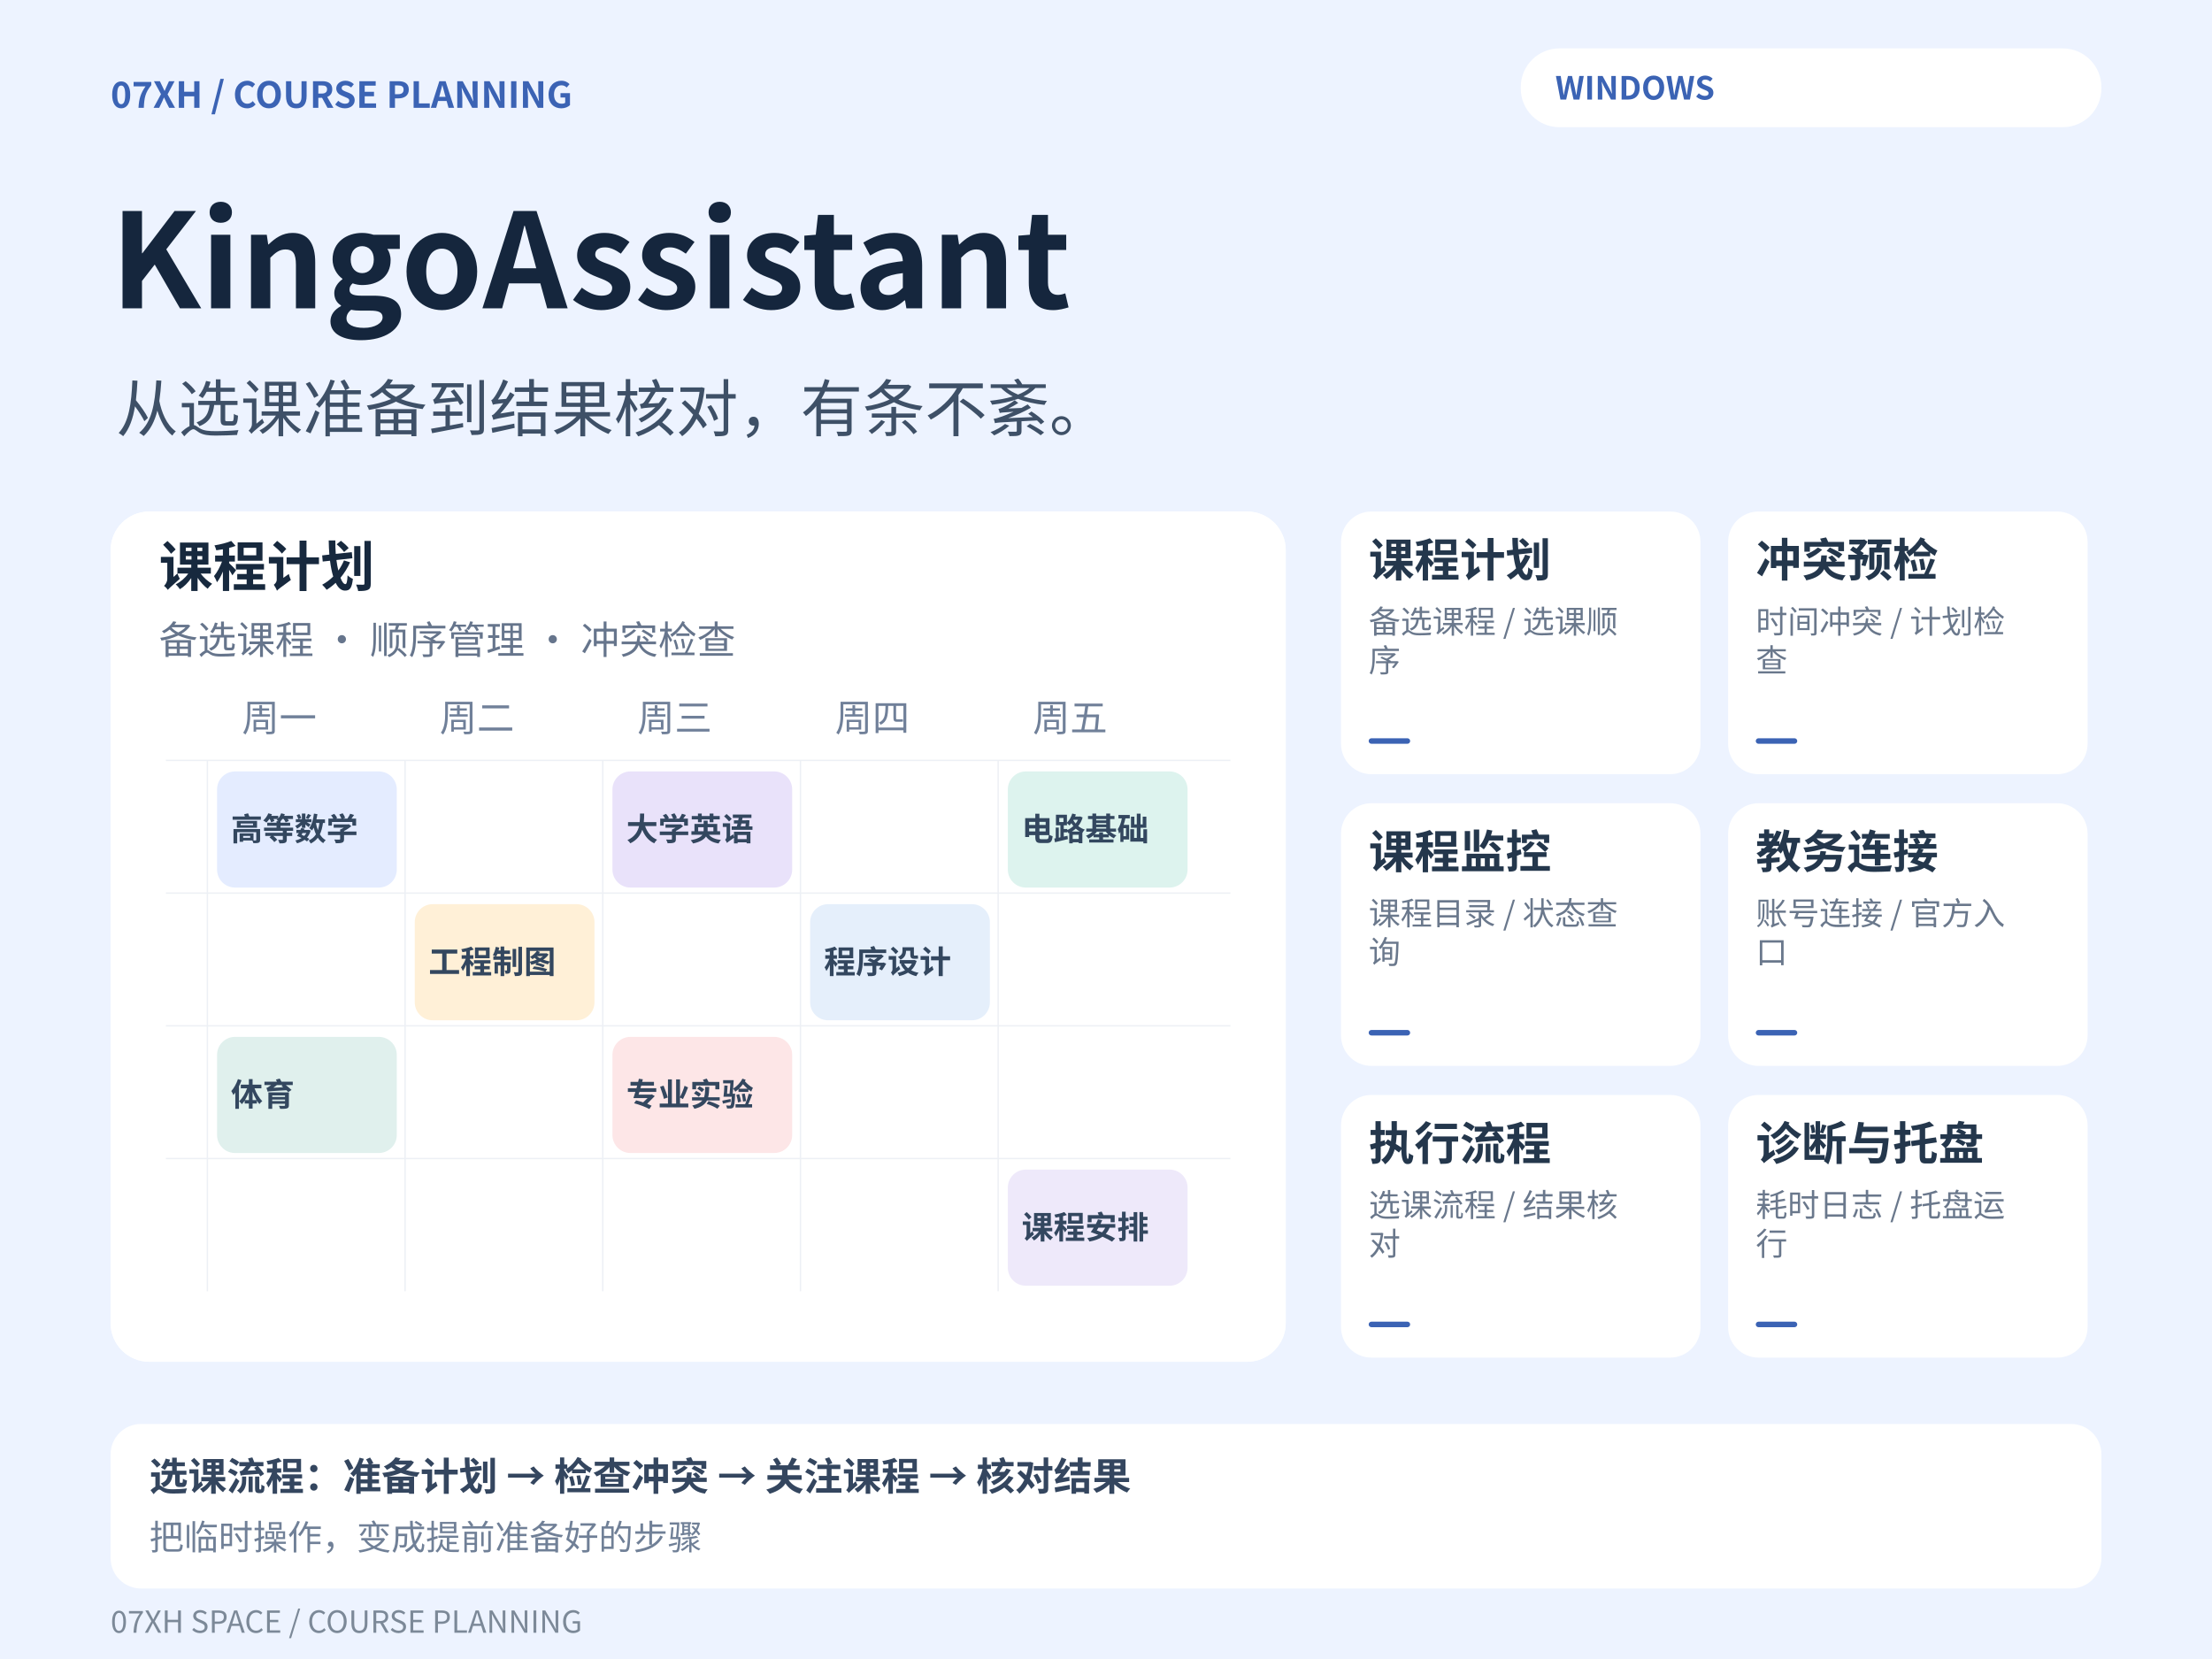
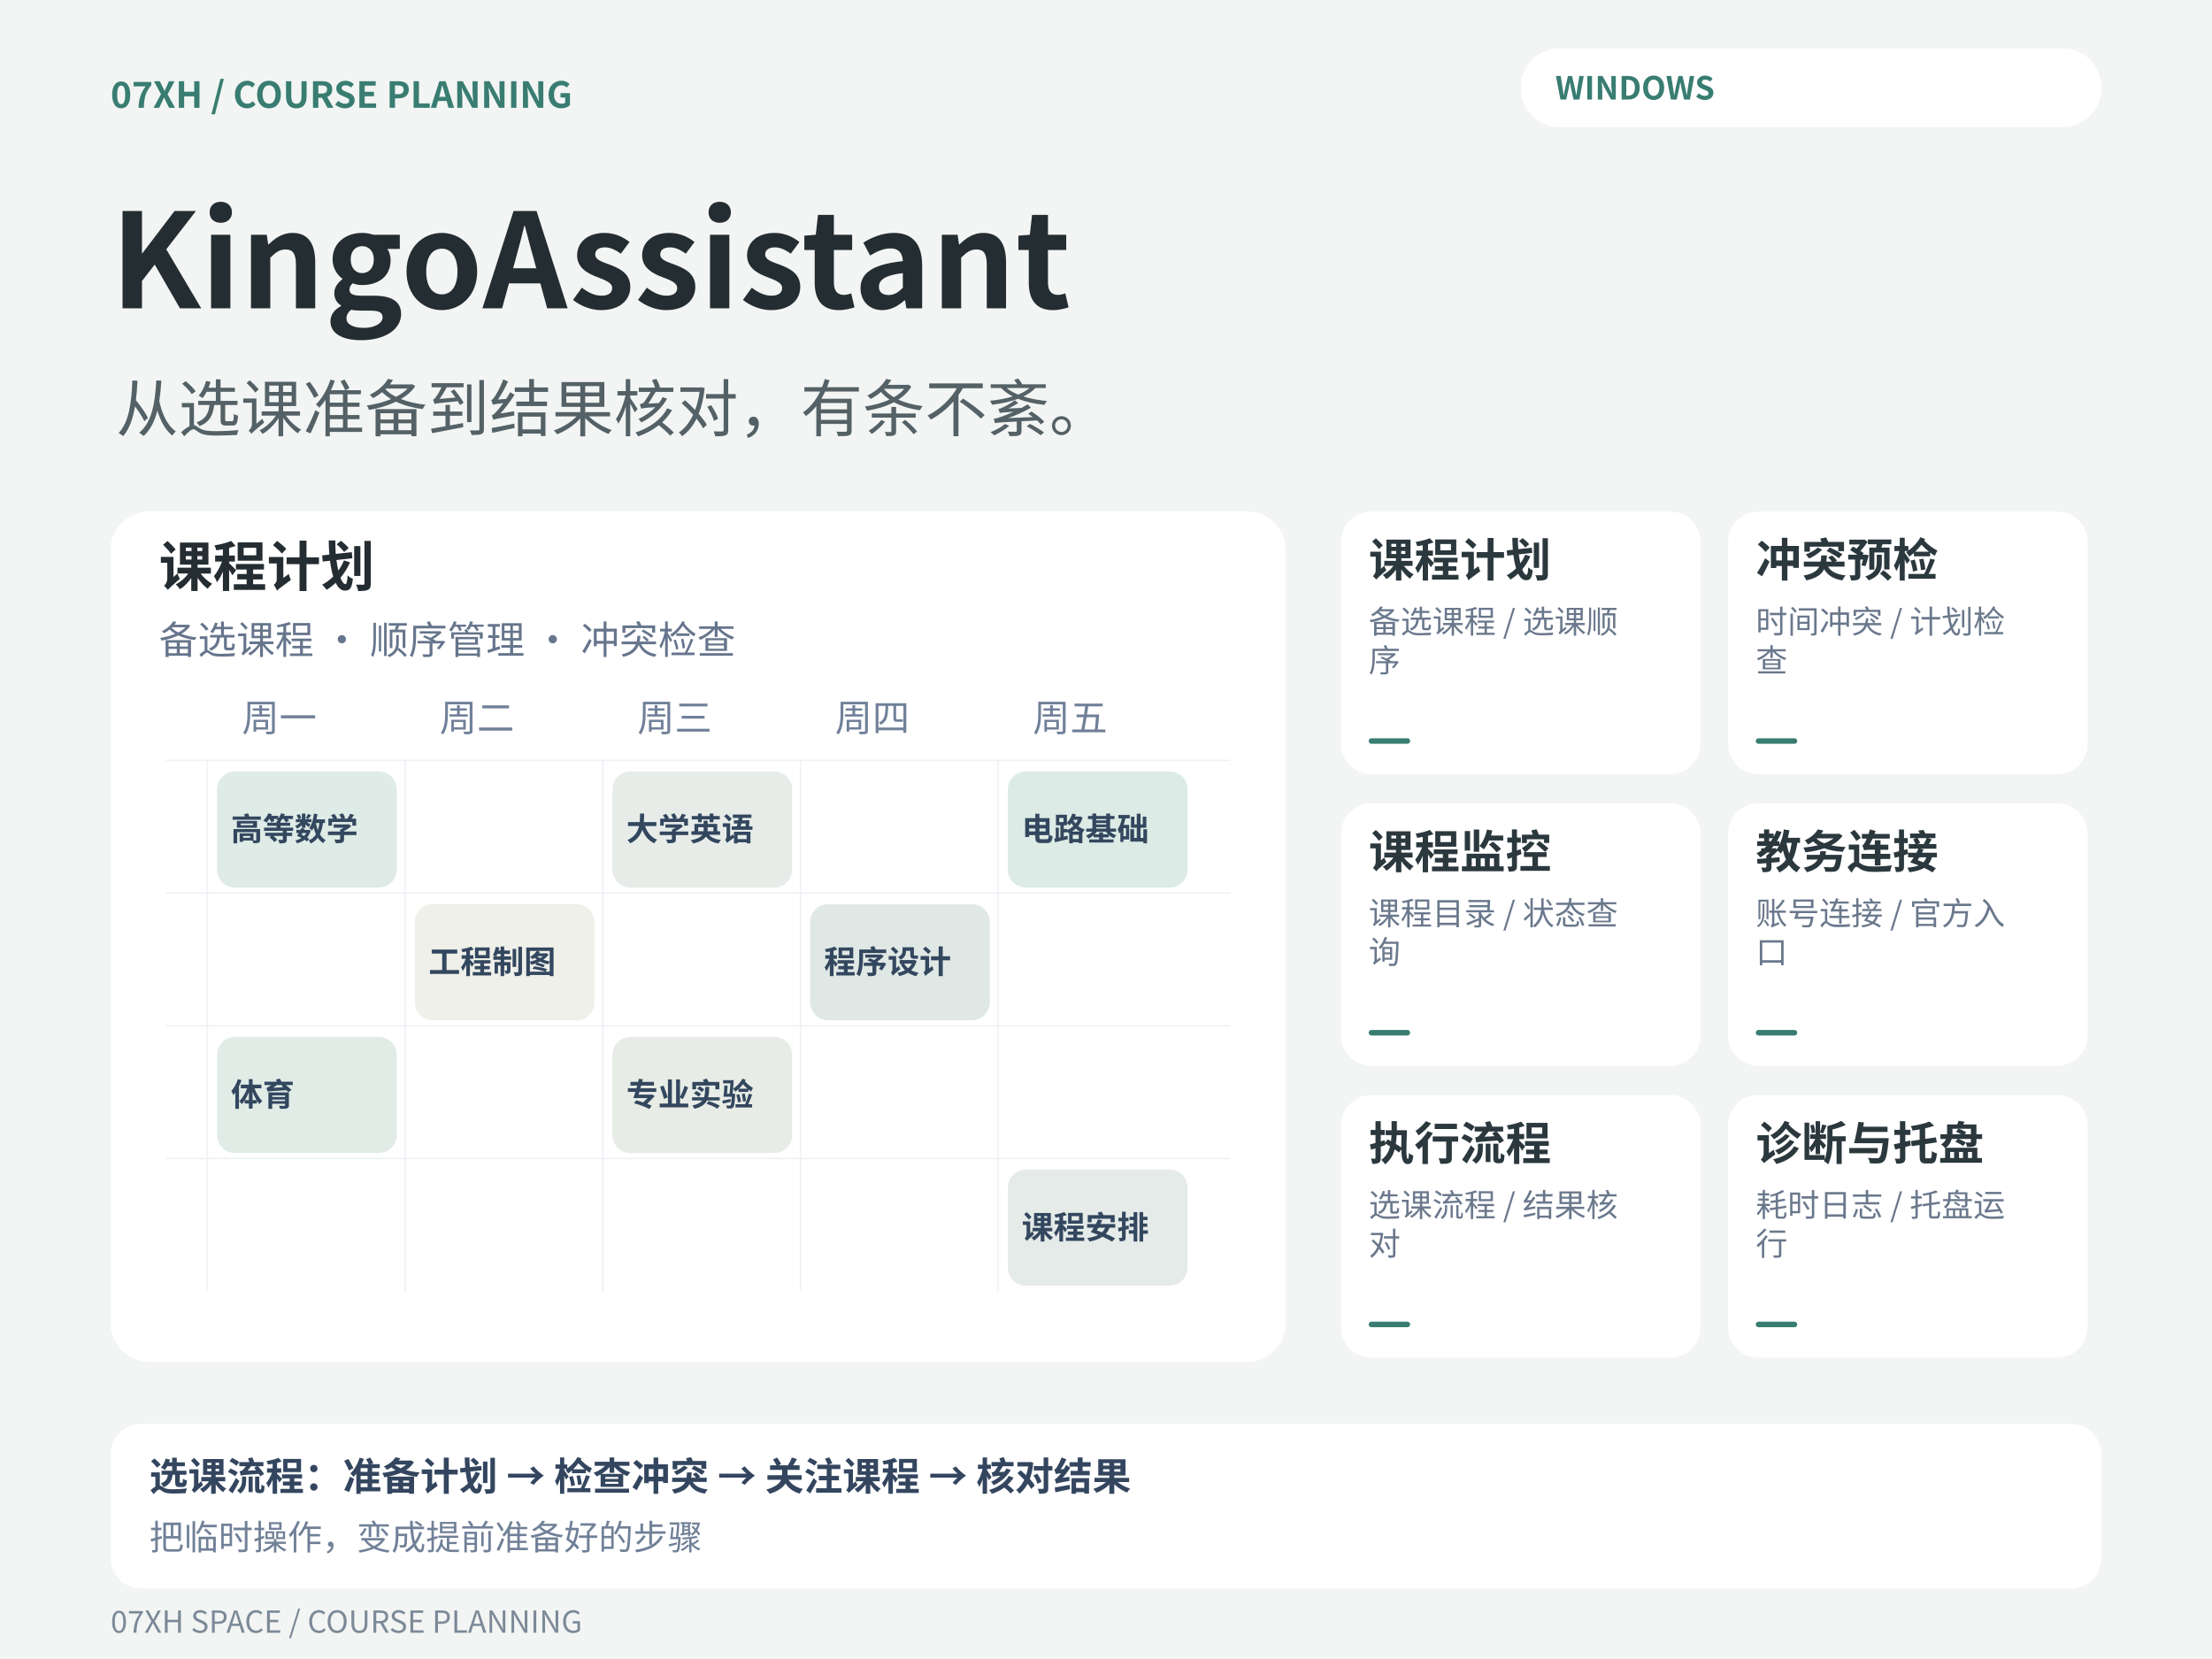
<svg xmlns="http://www.w3.org/2000/svg" width="1600" height="1200" viewBox="0 0 1600 1200">
-   <rect width="1600" height="1200" fill="#edf3ff" />
+   <rect width="1600" height="1200" fill="#f2f5f3" />
  <g font-family="Microsoft YaHei,Noto Sans CJK SC,sans-serif">
-     <text x="80" y="78" font-size="26" fill="#3b63b4" font-weight="600">07XH / COURSE PLANNING</text>
-     <text x="80" y="223" font-size="95" fill="#15263d" font-weight="700">KingoAssistant</text>
-     <text x="84" y="312" font-size="45" fill="#3e5067" font-weight="500">从选课准备到结果核对，有条不紊。</text>
+     <text x="80" y="78" font-size="26" fill="#397d72" font-weight="600">07XH / COURSE PLANNING</text>
+     <text x="80" y="223" font-size="95" fill="#242d32" font-weight="700">KingoAssistant</text>
+     <text x="84" y="312" font-size="45" fill="#546166" font-weight="500">从选课准备到结果核对，有条不紊。</text>
    <rect x="1100" y="35" width="420" height="57" rx="28" fill="#ffffff" />
-     <text x="1125" y="72" font-size="23" fill="#3b63b4" font-weight="600">WINDOWS</text>
+     <text x="1125" y="72" font-size="23" fill="#397d72" font-weight="600">WINDOWS</text>
    <rect x="80" y="370" width="850" height="615" rx="28" fill="#fff" />
-     <text x="118" y="427" font-size="38" fill="#17293e" font-weight="700">跨设备网络调试</text>
+     <text x="118" y="427" font-size="38" fill="#242d32" font-weight="700">跨设备网络调试</text>
    <rect x="80" y="370" width="850" height="615" rx="28" fill="#fff" />
-     <text x="115" y="424" font-size="39" fill="#17293e" font-weight="700">课程计划</text>
+     <text x="115" y="424" font-size="39" fill="#242d32" font-weight="700">课程计划</text>
    <text x="115" y="473" font-size="28" fill="#66758c" font-weight="400">备选课程 · 顺序管理 · 冲突检查</text>
    <text x="175" y="529" font-size="27" fill="#708099" font-weight="400">周一</text>
    <text x="318" y="529" font-size="27" fill="#708099" font-weight="400">周二</text>
    <text x="461" y="529" font-size="27" fill="#708099" font-weight="400">周三</text>
    <text x="604" y="529" font-size="27" fill="#708099" font-weight="400">周四</text>
    <text x="747" y="529" font-size="27" fill="#708099" font-weight="400">周五</text>
    <path d="M150 550V934" stroke="#edf0f5" />
    <path d="M293 550V934" stroke="#edf0f5" />
    <path d="M436 550V934" stroke="#edf0f5" />
    <path d="M579 550V934" stroke="#edf0f5" />
    <path d="M722 550V934" stroke="#edf0f5" />
    <path d="M120 550H890" stroke="#edf0f5" />
    <path d="M120 646H890" stroke="#edf0f5" />
    <path d="M120 742H890" stroke="#edf0f5" />
    <path d="M120 838H890" stroke="#edf0f5" />
-     <rect x="157" y="558" width="130" height="84" rx="13" fill="#e4ecff" />
+     <rect x="157" y="558" width="130" height="84" rx="13" fill="#deebe6" />
    <text x="167" y="608" font-size="23" fill="#33475f" font-weight="600">高等数学</text>
-     <rect x="443" y="558" width="130" height="84" rx="13" fill="#e9e2fa" />
+     <rect x="443" y="558" width="130" height="84" rx="13" fill="#e7ece9" />
    <text x="453" y="608" font-size="23" fill="#33475f" font-weight="600">大学英语</text>
-     <rect x="729" y="558" width="130" height="84" rx="13" fill="#ddf3ee" />
+     <rect x="729" y="558" width="130" height="84" rx="13" fill="#dcebe5" />
    <text x="739" y="608" font-size="23" fill="#33475f" font-weight="600">电路基础</text>
-     <rect x="300" y="654" width="130" height="84" rx="13" fill="#fff0d7" />
+     <rect x="300" y="654" width="130" height="84" rx="13" fill="#eef0e9" />
    <text x="310" y="704" font-size="23" fill="#33475f" font-weight="600">工程制图</text>
-     <rect x="586" y="654" width="130" height="84" rx="13" fill="#e5effb" />
+     <rect x="586" y="654" width="130" height="84" rx="13" fill="#e0e8e5" />
    <text x="596" y="704" font-size="23" fill="#33475f" font-weight="600">程序设计</text>
-     <rect x="157" y="750" width="130" height="84" rx="13" fill="#e0f0ed" />
+     <rect x="157" y="750" width="130" height="84" rx="13" fill="#e1ece7" />
    <text x="167" y="800" font-size="23" fill="#33475f" font-weight="600">体育</text>
-     <rect x="443" y="750" width="130" height="84" rx="13" fill="#fde6e7" />
+     <rect x="443" y="750" width="130" height="84" rx="13" fill="#e8ece6" />
    <text x="453" y="800" font-size="23" fill="#33475f" font-weight="600">专业实验</text>
-     <rect x="729" y="846" width="130" height="84" rx="13" fill="#eee9fa" />
+     <rect x="729" y="846" width="130" height="84" rx="13" fill="#e5ebe8" />
    <text x="739" y="896" font-size="23" fill="#33475f" font-weight="600">课程安排</text>
    <rect x="970" y="370" width="260" height="190" rx="22" fill="#fff" />
-     <text x="990" y="417" font-size="33" fill="#24374c" font-weight="700">课程计划</text>
+     <text x="990" y="417" font-size="33" fill="#2b383d" font-weight="700">课程计划</text>
    <text x="990" y="458" font-size="23" fill="#6a788c" font-weight="400">备选课程 / 选课顺</text>
    <text x="990" y="486" font-size="23" fill="#6a788c" font-weight="400">序</text>
-     <rect x="990" y="534" width="30" height="4" rx="2" fill="#3b63b4" />
+     <rect x="990" y="534" width="30" height="4" rx="2" fill="#397d72" />
    <rect x="1250" y="370" width="260" height="190" rx="22" fill="#fff" />
-     <text x="1270" y="417" font-size="33" fill="#24374c" font-weight="700">冲突预检</text>
+     <text x="1270" y="417" font-size="33" fill="#2b383d" font-weight="700">冲突预检</text>
    <text x="1270" y="458" font-size="23" fill="#6a788c" font-weight="400">时间冲突 / 计划检</text>
    <text x="1270" y="486" font-size="23" fill="#6a788c" font-weight="400">查</text>
-     <rect x="1270" y="534" width="30" height="4" rx="2" fill="#3b63b4" />
+     <rect x="1270" y="534" width="30" height="4" rx="2" fill="#397d72" />
    <rect x="970" y="581" width="260" height="190" rx="22" fill="#fff" />
-     <text x="990" y="628" font-size="33" fill="#24374c" font-weight="700">课程监控</text>
+     <text x="990" y="628" font-size="33" fill="#2b383d" font-weight="700">课程监控</text>
    <text x="990" y="669" font-size="23" fill="#6a788c" font-weight="400">课程目录 / 状态查</text>
    <text x="990" y="697" font-size="23" fill="#6a788c" font-weight="400">询</text>
-     <rect x="990" y="745" width="30" height="4" rx="2" fill="#3b63b4" />
+     <rect x="990" y="745" width="30" height="4" rx="2" fill="#397d72" />
    <rect x="1250" y="581" width="260" height="190" rx="22" fill="#fff" />
-     <text x="1270" y="628" font-size="33" fill="#24374c" font-weight="700">教务连接</text>
+     <text x="1270" y="628" font-size="33" fill="#2b383d" font-weight="700">教务连接</text>
    <text x="1270" y="669" font-size="23" fill="#6a788c" font-weight="400">账号连接 / 官方入</text>
    <text x="1270" y="697" font-size="23" fill="#6a788c" font-weight="400">口</text>
-     <rect x="1270" y="745" width="30" height="4" rx="2" fill="#3b63b4" />
+     <rect x="1270" y="745" width="30" height="4" rx="2" fill="#397d72" />
    <rect x="970" y="792" width="260" height="190" rx="22" fill="#fff" />
-     <text x="990" y="839" font-size="33" fill="#24374c" font-weight="700">执行流程</text>
+     <text x="990" y="839" font-size="33" fill="#2b383d" font-weight="700">执行流程</text>
    <text x="990" y="880" font-size="23" fill="#6a788c" font-weight="400">选课流程 / 结果核</text>
    <text x="990" y="908" font-size="23" fill="#6a788c" font-weight="400">对</text>
-     <rect x="990" y="956" width="30" height="4" rx="2" fill="#3b63b4" />
+     <rect x="990" y="956" width="30" height="4" rx="2" fill="#397d72" />
    <rect x="1250" y="792" width="260" height="190" rx="22" fill="#fff" />
-     <text x="1270" y="839" font-size="33" fill="#24374c" font-weight="700">诊断与托盘</text>
+     <text x="1270" y="839" font-size="33" fill="#2b383d" font-weight="700">诊断与托盘</text>
    <text x="1270" y="880" font-size="23" fill="#6a788c" font-weight="400">耗时日志 / 托盘运</text>
    <text x="1270" y="908" font-size="23" fill="#6a788c" font-weight="400">行</text>
-     <rect x="1270" y="956" width="30" height="4" rx="2" fill="#3b63b4" />
+     <rect x="1270" y="956" width="30" height="4" rx="2" fill="#397d72" />
    <rect x="80" y="1030" width="1440" height="119" rx="22" fill="#fff" />
    <text x="108" y="1078" font-size="28" fill="#34465f" font-weight="600">选课流程：准备计划 → 检查冲突 → 关注课程 → 核对结果</text>
    <text x="108" y="1121" font-size="25" fill="#708097" font-weight="400">把临时操作，变成提前准备好的步骤</text>
    <text x="80" y="1181" font-size="22" fill="#7c8998" font-weight="400">07XH SPACE / COURSE PLANNING</text>
  </g>
</svg>
